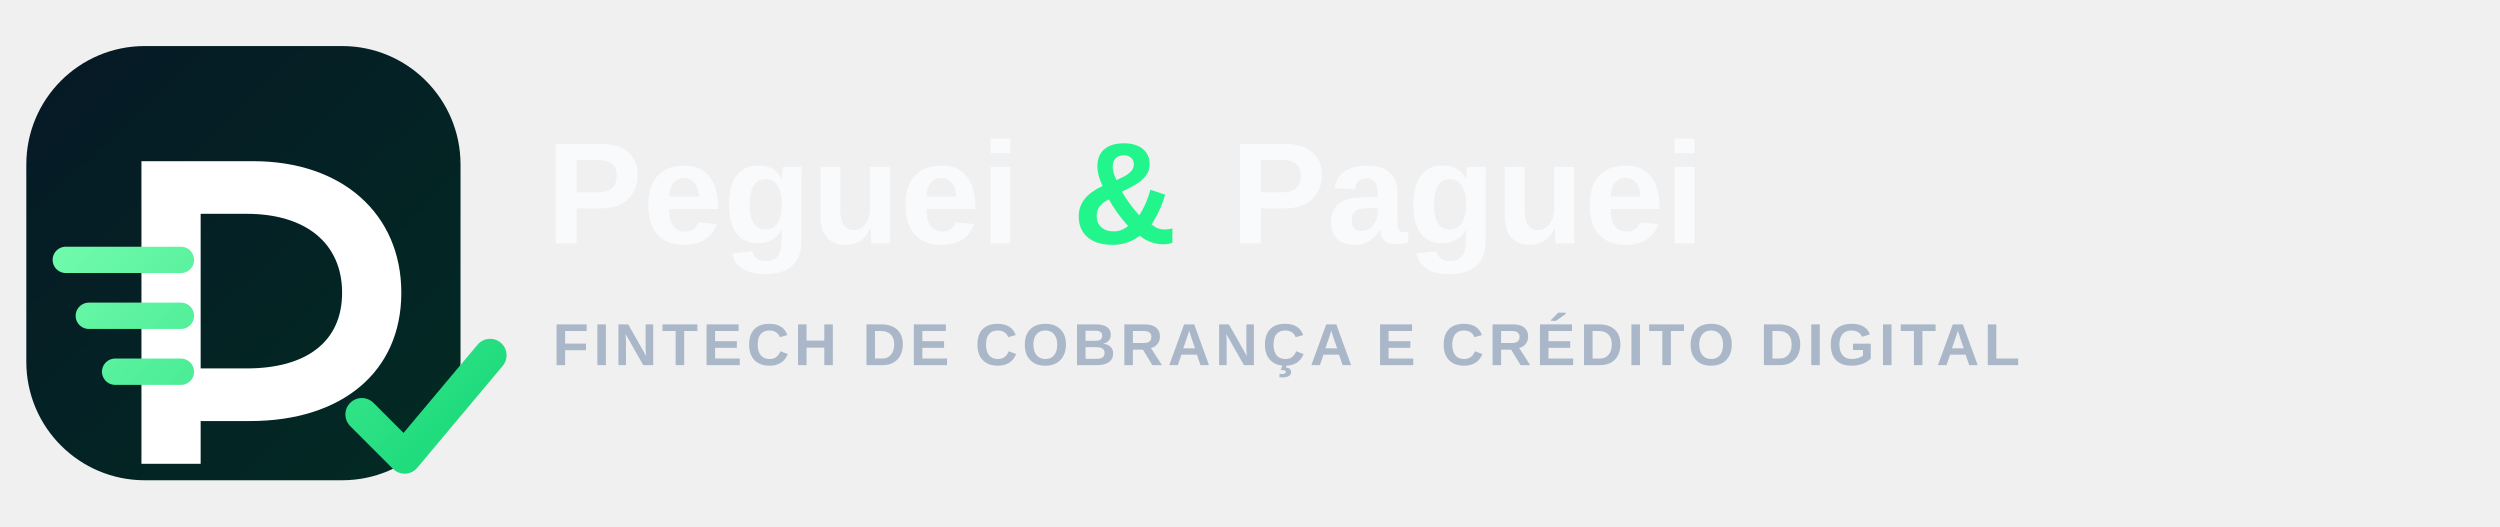
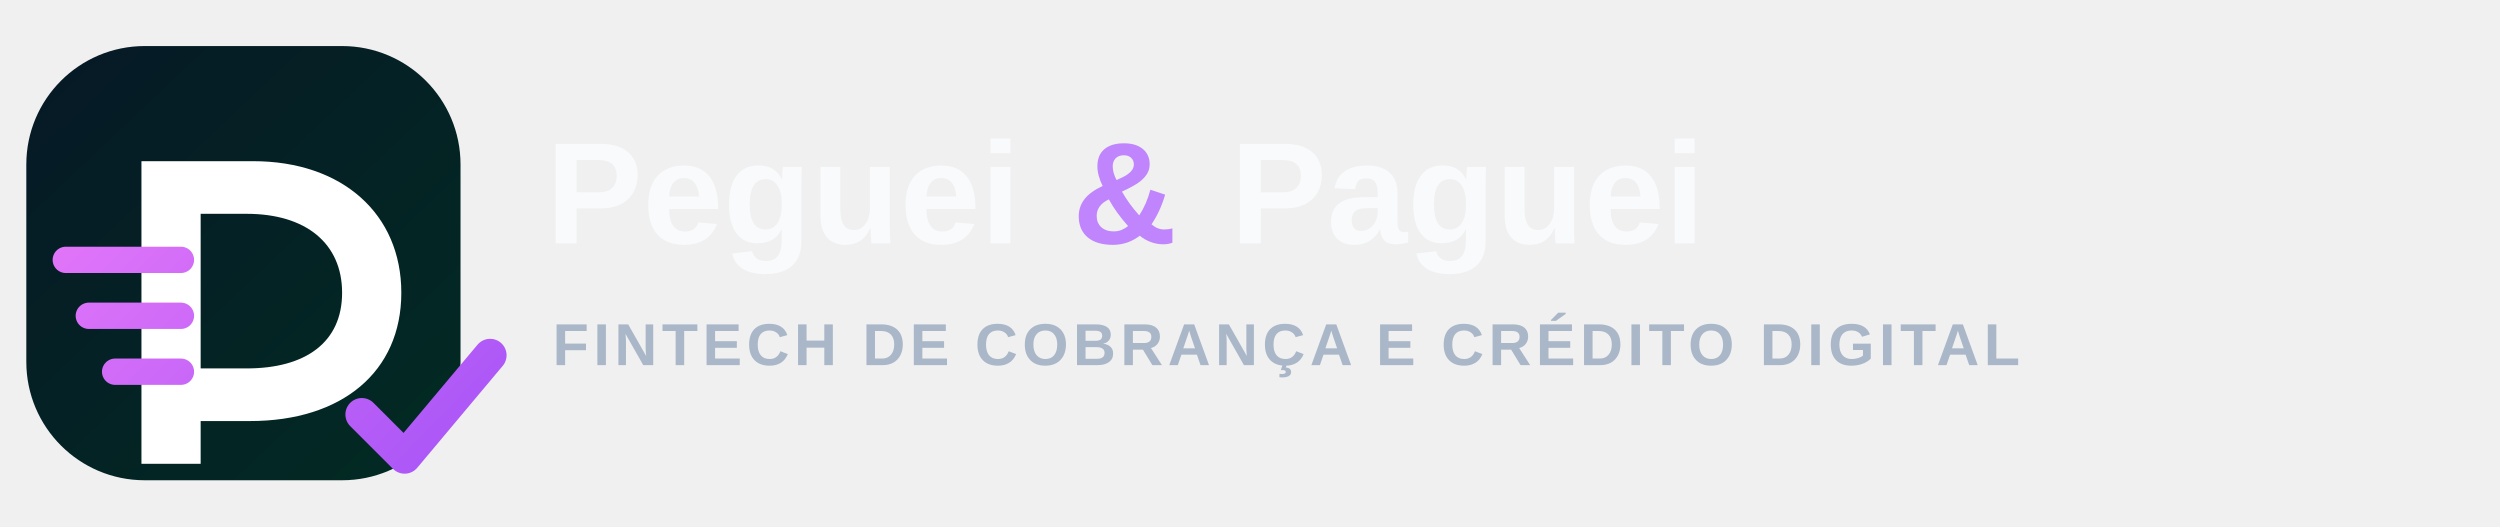
<svg xmlns="http://www.w3.org/2000/svg" width="760" height="160" viewBox="0 0 760 160" fill="none">
  <defs>
    <linearGradient id="markBg" x1="12" y1="14" x2="137" y2="146" gradientUnits="userSpaceOnUse">
      <stop stop-color="#061926" />
      <stop offset="1" stop-color="#022B23" />
    </linearGradient>
    <linearGradient id="neon" x1="40" y1="28" x2="148" y2="134" gradientUnits="userSpaceOnUse">
-       <stop stop-color="#7CFFB2" />
-       <stop offset="1" stop-color="#18D979" />
+       <stop stop-color="#E879F9" />
+       <stop offset="1" stop-color="#A855F7" />
    </linearGradient>
  </defs>
  <rect x="8" y="14" width="132" height="132" rx="36" fill="url(#markBg)" />
  <path d="M43 49H77C104 49 122 65 122 89C122 113 104 128 76 128H61V141H43V49ZM61 65V112H75C93 112 104 104 104 89C104 74 93 65 75 65H61Z" fill="white" />
  <path d="M55 79H20" stroke="url(#neon)" stroke-width="8" stroke-linecap="round" />
  <path d="M55 96H27" stroke="url(#neon)" stroke-width="8" stroke-linecap="round" />
  <path d="M55 113H35" stroke="url(#neon)" stroke-width="8" stroke-linecap="round" />
  <path d="M110 126L123 139L149 108" stroke="url(#neon)" stroke-width="10" stroke-linecap="round" stroke-linejoin="round" />
  <text x="166" y="74" fill="#F8FAFC" font-family="Segoe UI, Arial, sans-serif" font-size="44" font-weight="850">Peguei</text>
-   <text x="326" y="74" fill="#22F58C" font-family="Segoe UI, Arial, sans-serif" font-size="44" font-weight="850">&amp;</text>
+   <text x="326" y="74" fill="#C084FC" font-family="Segoe UI, Arial, sans-serif" font-size="44" font-weight="850">&amp;</text>
  <text x="374" y="74" fill="#F8FAFC" font-family="Segoe UI, Arial, sans-serif" font-size="44" font-weight="850">Paguei</text>
  <text x="168" y="111" fill="#A9B7C8" font-family="Segoe UI, Arial, sans-serif" font-size="18" font-weight="650" letter-spacing="1.4">FINTECH DE COBRANÇA E CRÉDITO DIGITAL</text>
</svg>
